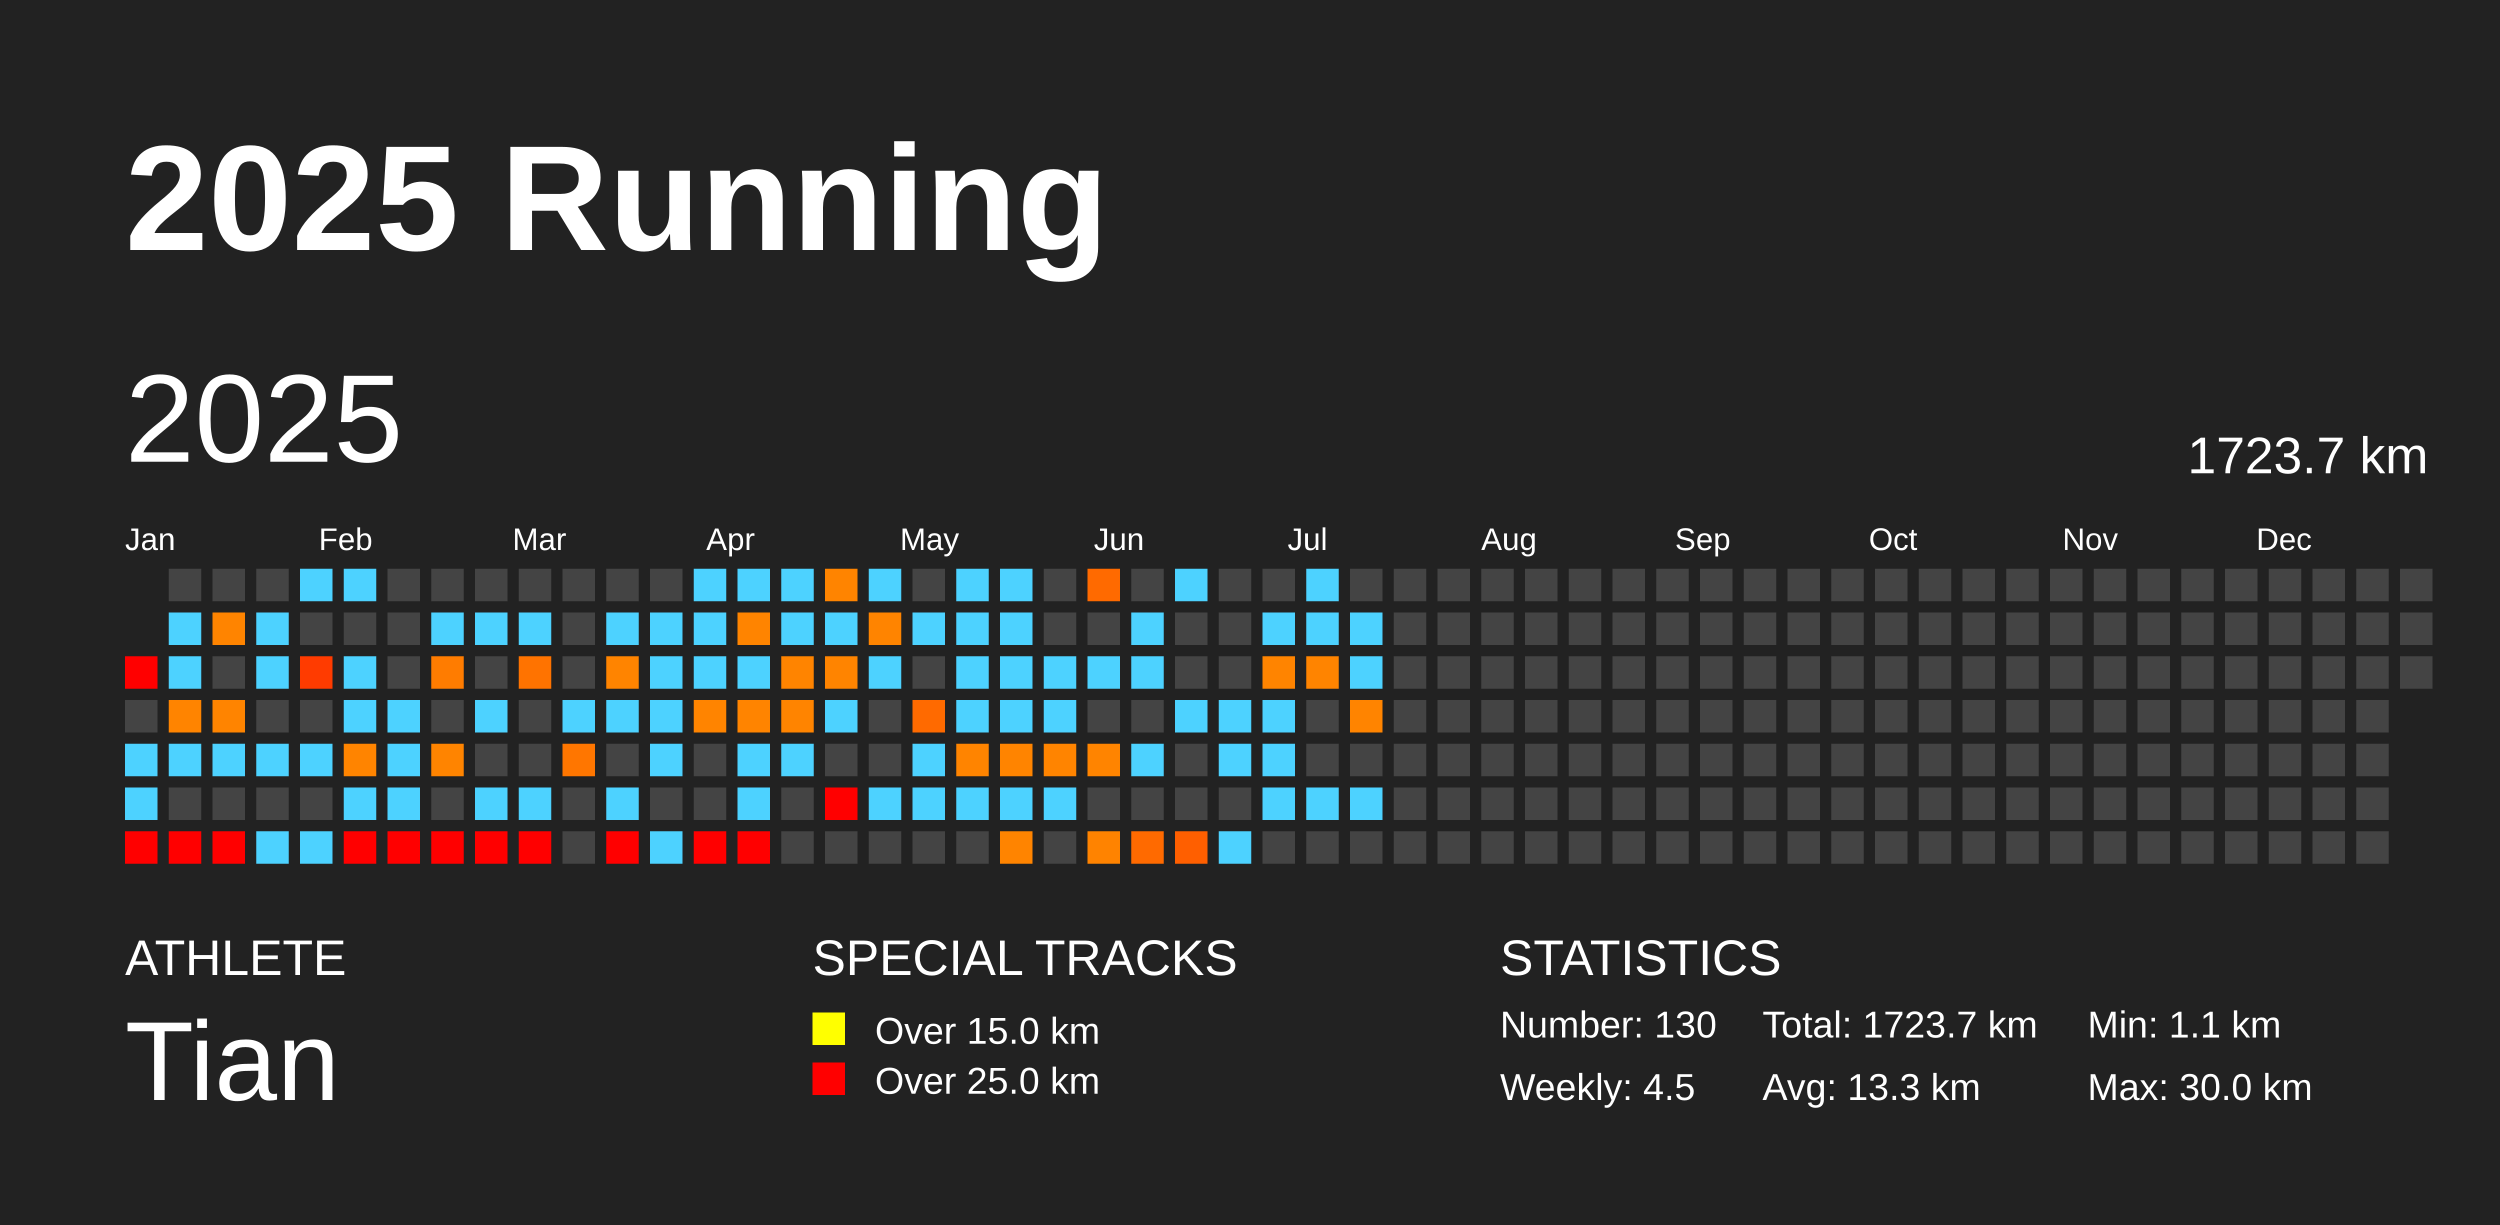
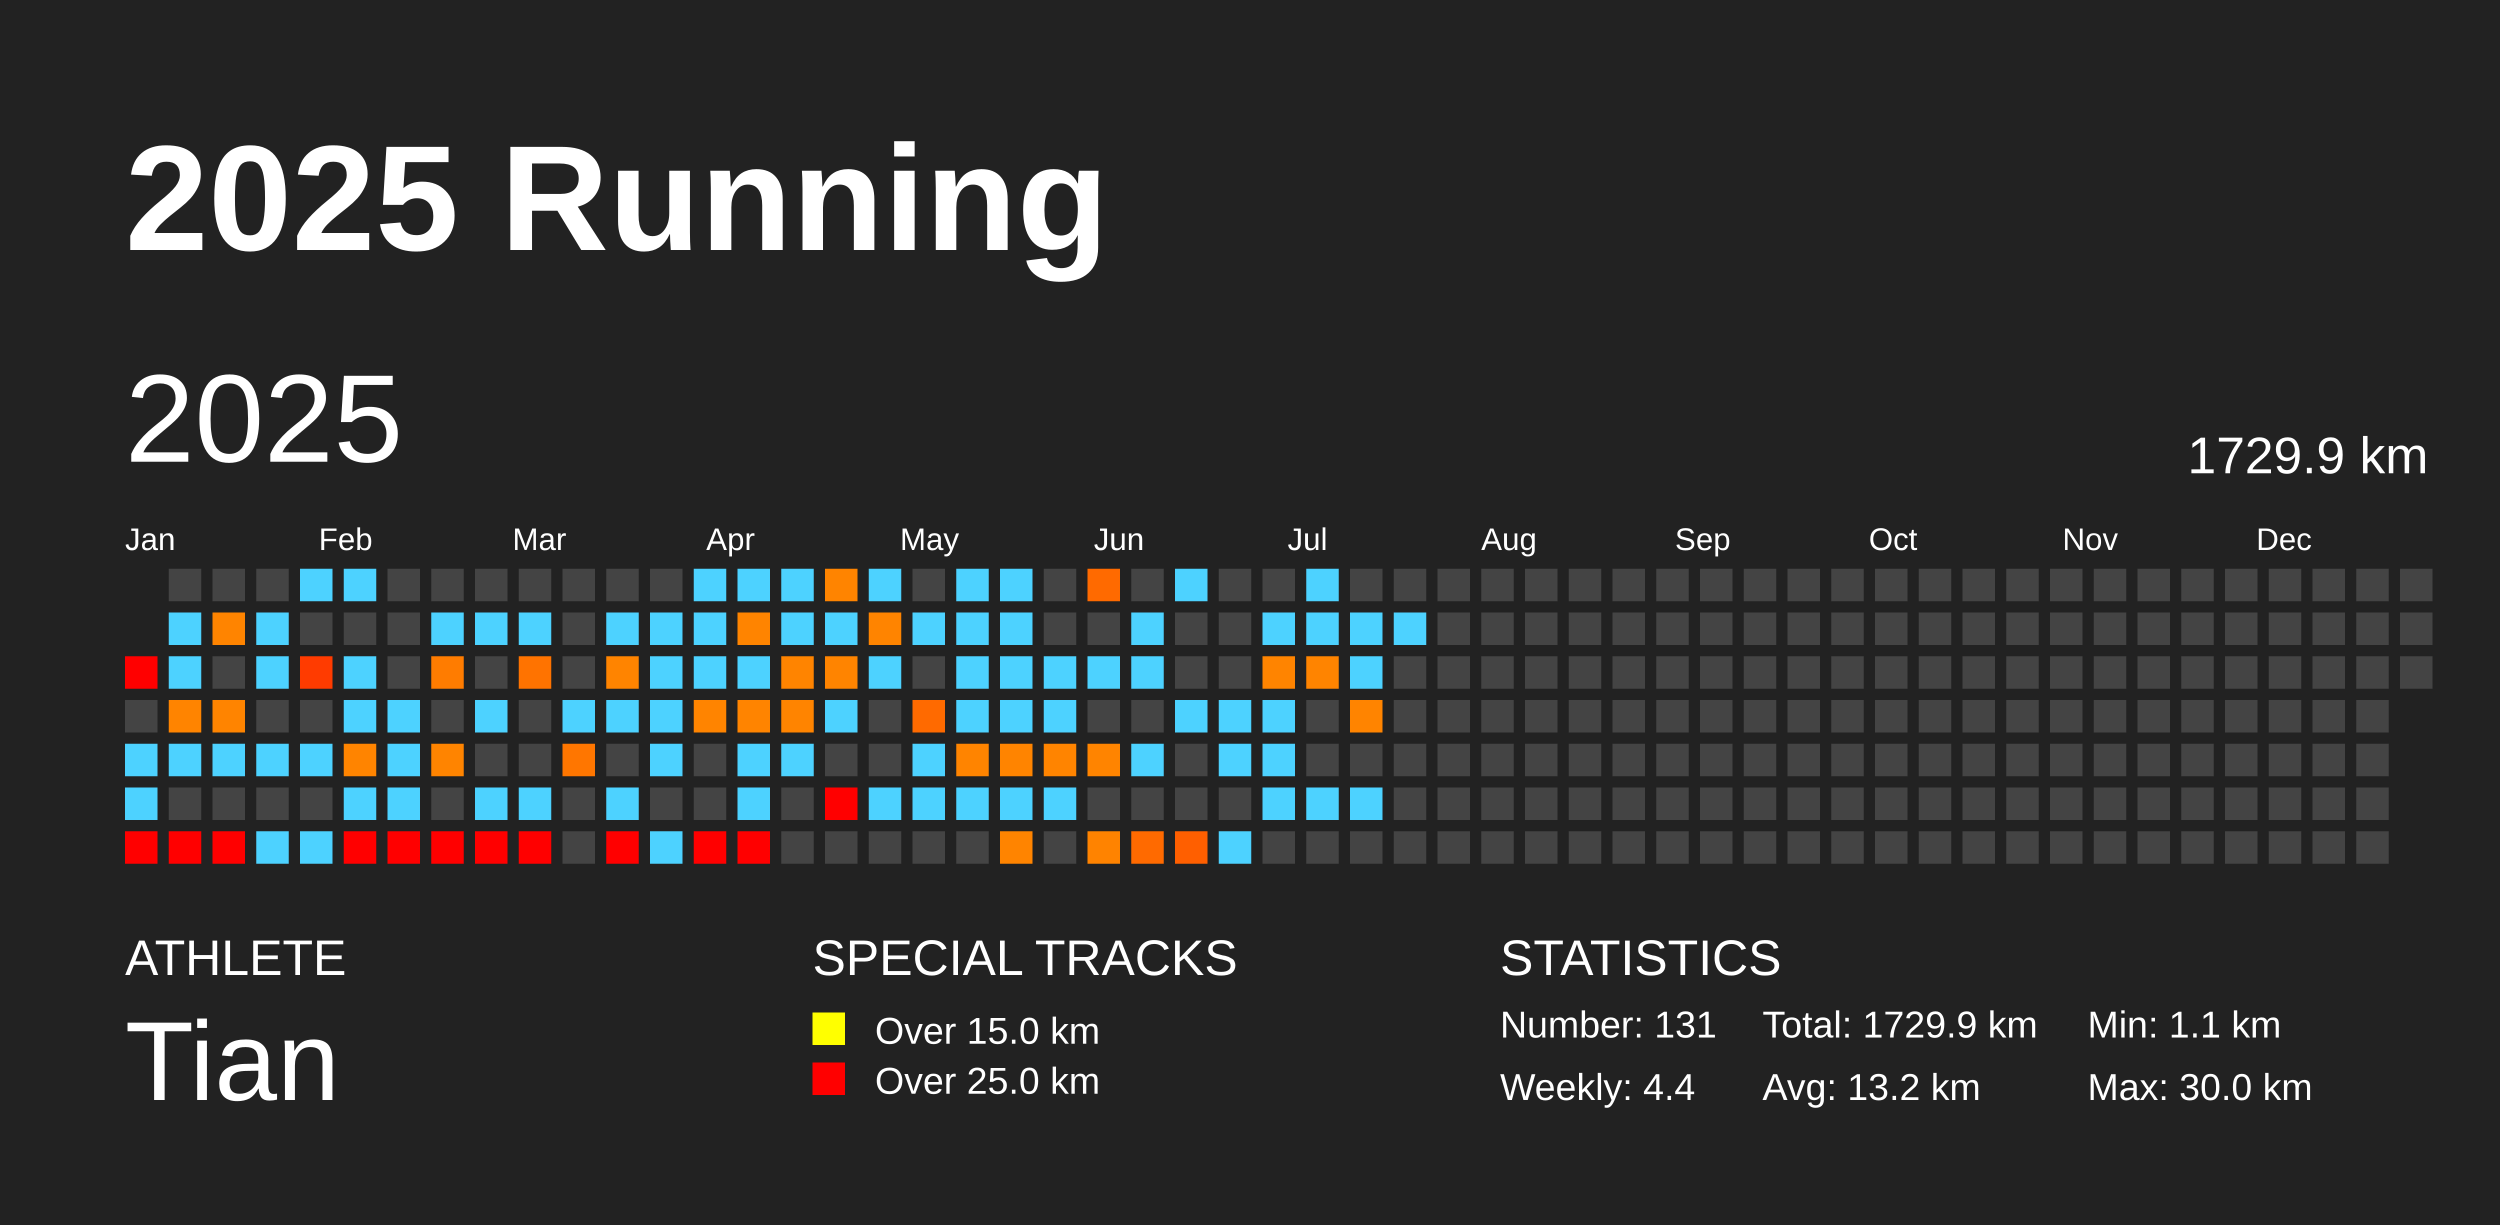
<svg xmlns="http://www.w3.org/2000/svg" baseProfile="full" height="98mm" version="1.1" viewBox="0,0,200,98" width="200mm">
  <defs />
  <rect fill="#222222" height="98" width="200" x="0" y="0" />
  <text fill="#FFFFFF" style="font-size:12px; font-family:Arial; font-weight:bold;" x="10" y="20">2025 Running</text>
  <text fill="#FFFFFF" style="font-size:4px; font-family:Arial" x="10" y="78">ATHLETE</text>
  <text fill="#FFFFFF" style="font-size:9px; font-family:Arial" x="10" y="88">Tian</text>
  <text fill="#FFFFFF" style="font-size:4px; font-family:Arial" x="65" y="78">SPECIAL TRACKS</text>
  <rect fill="yellow" height="2.6" width="2.6" x="65" y="81" />
  <text fill="#FFFFFF" style="font-size:3px; font-family:Arial" x="70" y="83.5">Over 15.0 km</text>
  <rect fill="red" height="2.6" width="2.6" x="65" y="85" />
  <text fill="#FFFFFF" style="font-size:3px; font-family:Arial" x="70" y="87.5">Over 25.0 km</text>
  <text fill="#FFFFFF" style="font-size:4px; font-family:Arial" x="120" y="78">STATISTICS</text>
-   <text fill="#FFFFFF" style="font-size:3px; font-family:Arial" x="120" y="83">Number: 130</text>
-   <text fill="#FFFFFF" style="font-size:3px; font-family:Arial" x="120" y="88">Weekly: 4.5</text>
-   <text fill="#FFFFFF" style="font-size:3px; font-family:Arial" x="141" y="83">Total: 1723.7 km</text>
-   <text fill="#FFFFFF" style="font-size:3px; font-family:Arial" x="141" y="88">Avg: 13.3 km</text>
+   <text fill="#FFFFFF" style="font-size:3px; font-family:Arial" x="120" y="83">Number: 131</text>
+   <text fill="#FFFFFF" style="font-size:3px; font-family:Arial" x="120" y="88">Weekly: 4.4</text>
+   <text fill="#FFFFFF" style="font-size:3px; font-family:Arial" x="141" y="83">Total: 1729.9 km</text>
+   <text fill="#FFFFFF" style="font-size:3px; font-family:Arial" x="141" y="88">Avg: 13.2 km</text>
  <text fill="#FFFFFF" style="font-size:3px; font-family:Arial" x="167" y="83">Min: 1.1 km</text>
  <text fill="#FFFFFF" style="font-size:3px; font-family:Arial" x="167" y="88">Max: 30.0 km</text>
  <text dominant-baseline="hanging" fill="#FFFFFF" style="font-size:10.0px; font-family:Arial;" x="10" y="30">2025</text>
-   <text dominant-baseline="hanging" fill="#FFFFFF" style="font-size:4.125px; font-family:Arial;" x="175" y="35">1723.7 km</text>
+   <text dominant-baseline="hanging" fill="#FFFFFF" style="font-size:4.125px; font-family:Arial;" x="175" y="35">1729.9 km</text>
  <text fill="#FFFFFF" style="font-size:2.5px; font-family:Arial" x="10.0" y="44">Jan</text>
  <text fill="#FFFFFF" style="font-size:2.5px; font-family:Arial" x="25.5" y="44">Feb</text>
  <text fill="#FFFFFF" style="font-size:2.5px; font-family:Arial" x="41.0" y="44">Mar</text>
  <text fill="#FFFFFF" style="font-size:2.5px; font-family:Arial" x="56.5" y="44">Apr</text>
  <text fill="#FFFFFF" style="font-size:2.5px; font-family:Arial" x="72.0" y="44">May</text>
  <text fill="#FFFFFF" style="font-size:2.5px; font-family:Arial" x="87.5" y="44">Jun</text>
  <text fill="#FFFFFF" style="font-size:2.5px; font-family:Arial" x="103.0" y="44">Jul</text>
  <text fill="#FFFFFF" style="font-size:2.5px; font-family:Arial" x="118.5" y="44">Aug</text>
  <text fill="#FFFFFF" style="font-size:2.5px; font-family:Arial" x="134.0" y="44">Sep</text>
  <text fill="#FFFFFF" style="font-size:2.5px; font-family:Arial" x="149.5" y="44">Oct</text>
  <text fill="#FFFFFF" style="font-size:2.5px; font-family:Arial" x="165.0" y="44">Nov</text>
  <text fill="#FFFFFF" style="font-size:2.5px; font-family:Arial" x="180.5" y="44">Dec</text>
  <rect fill="red" height="2.6" width="2.6" x="10.0" y="52.5" />
  <rect fill="#444444" height="2.6" width="2.6" x="10.0" y="56.0" />
  <rect fill="#4dd2ff" height="2.6" width="2.6" x="10.0" y="59.5" />
  <rect fill="#4dd2ff" height="2.6" width="2.6" x="10.0" y="63.0" />
  <rect fill="red" height="2.6" width="2.6" x="10.0" y="66.5" />
  <rect fill="#444444" height="2.6" width="2.6" x="13.5" y="45.5" />
  <rect fill="#4dd2ff" height="2.6" width="2.6" x="13.5" y="49.0" />
  <rect fill="#4dd2ff" height="2.6" width="2.6" x="13.5" y="52.5" />
  <rect fill="#ff8400" height="2.6" width="2.6" x="13.5" y="56.0" />
  <rect fill="#4dd2ff" height="2.6" width="2.6" x="13.5" y="59.5" />
  <rect fill="#444444" height="2.6" width="2.6" x="13.5" y="63.0" />
  <rect fill="red" height="2.6" width="2.6" x="13.5" y="66.5" />
  <rect fill="#444444" height="2.6" width="2.6" x="17.0" y="45.5" />
  <rect fill="#ff8400" height="2.6" width="2.6" x="17.0" y="49.0" />
  <rect fill="#444444" height="2.6" width="2.6" x="17.0" y="52.5" />
  <rect fill="#ff8400" height="2.6" width="2.6" x="17.0" y="56.0" />
  <rect fill="#4dd2ff" height="2.6" width="2.6" x="17.0" y="59.5" />
  <rect fill="#444444" height="2.6" width="2.6" x="17.0" y="63.0" />
  <rect fill="red" height="2.6" width="2.6" x="17.0" y="66.5" />
  <rect fill="#444444" height="2.6" width="2.6" x="20.5" y="45.5" />
  <rect fill="#4dd2ff" height="2.6" width="2.6" x="20.5" y="49.0" />
  <rect fill="#4dd2ff" height="2.6" width="2.6" x="20.5" y="52.5" />
  <rect fill="#444444" height="2.6" width="2.6" x="20.5" y="56.0" />
  <rect fill="#4dd2ff" height="2.6" width="2.6" x="20.5" y="59.5" />
  <rect fill="#444444" height="2.6" width="2.6" x="20.5" y="63.0" />
  <rect fill="#4dd2ff" height="2.6" width="2.6" x="20.5" y="66.5" />
  <rect fill="#4dd2ff" height="2.6" width="2.6" x="24.0" y="45.5" />
  <rect fill="#444444" height="2.6" width="2.6" x="24.0" y="49.0" />
  <rect fill="#ff3b00" height="2.6" width="2.6" x="24.0" y="52.5" />
  <rect fill="#444444" height="2.6" width="2.6" x="24.0" y="56.0" />
  <rect fill="#4dd2ff" height="2.6" width="2.6" x="24.0" y="59.5" />
  <rect fill="#444444" height="2.6" width="2.6" x="24.0" y="63.0" />
  <rect fill="#4dd2ff" height="2.6" width="2.6" x="24.0" y="66.5" />
  <rect fill="#4dd2ff" height="2.6" width="2.6" x="27.5" y="45.5" />
  <rect fill="#444444" height="2.6" width="2.6" x="27.5" y="49.0" />
  <rect fill="#4dd2ff" height="2.6" width="2.6" x="27.5" y="52.5" />
  <rect fill="#4dd2ff" height="2.6" width="2.6" x="27.5" y="56.0" />
  <rect fill="#ff8400" height="2.6" width="2.6" x="27.5" y="59.5" />
  <rect fill="#4dd2ff" height="2.6" width="2.6" x="27.5" y="63.0" />
  <rect fill="red" height="2.6" width="2.6" x="27.5" y="66.5" />
  <rect fill="#444444" height="2.6" width="2.6" x="31.0" y="45.5" />
  <rect fill="#444444" height="2.6" width="2.6" x="31.0" y="49.0" />
  <rect fill="#444444" height="2.6" width="2.6" x="31.0" y="52.5" />
  <rect fill="#4dd2ff" height="2.6" width="2.6" x="31.0" y="56.0" />
  <rect fill="#4dd2ff" height="2.6" width="2.6" x="31.0" y="59.5" />
  <rect fill="#4dd2ff" height="2.6" width="2.6" x="31.0" y="63.0" />
  <rect fill="red" height="2.6" width="2.6" x="31.0" y="66.5" />
  <rect fill="#444444" height="2.6" width="2.6" x="34.5" y="45.5" />
  <rect fill="#4dd2ff" height="2.6" width="2.6" x="34.5" y="49.0" />
  <rect fill="#ff7c00" height="2.6" width="2.6" x="34.5" y="52.5" />
  <rect fill="#444444" height="2.6" width="2.6" x="34.5" y="56.0" />
  <rect fill="#ff8400" height="2.6" width="2.6" x="34.5" y="59.5" />
  <rect fill="#444444" height="2.6" width="2.6" x="34.5" y="63.0" />
  <rect fill="red" height="2.6" width="2.6" x="34.5" y="66.5" />
  <rect fill="#444444" height="2.6" width="2.6" x="38.0" y="45.5" />
  <rect fill="#4dd2ff" height="2.6" width="2.6" x="38.0" y="49.0" />
  <rect fill="#444444" height="2.6" width="2.6" x="38.0" y="52.5" />
  <rect fill="#4dd2ff" height="2.6" width="2.6" x="38.0" y="56.0" />
  <rect fill="#444444" height="2.6" width="2.6" x="38.0" y="59.5" />
  <rect fill="#4dd2ff" height="2.6" width="2.6" x="38.0" y="63.0" />
  <rect fill="red" height="2.6" width="2.6" x="38.0" y="66.5" />
  <rect fill="#444444" height="2.6" width="2.6" x="41.5" y="45.5" />
  <rect fill="#4dd2ff" height="2.6" width="2.6" x="41.5" y="49.0" />
  <rect fill="#ff7300" height="2.6" width="2.6" x="41.5" y="52.5" />
  <rect fill="#444444" height="2.6" width="2.6" x="41.5" y="56.0" />
  <rect fill="#444444" height="2.6" width="2.6" x="41.5" y="59.5" />
  <rect fill="#4dd2ff" height="2.6" width="2.6" x="41.5" y="63.0" />
  <rect fill="red" height="2.6" width="2.6" x="41.5" y="66.5" />
  <rect fill="#444444" height="2.6" width="2.6" x="45.0" y="45.5" />
  <rect fill="#444444" height="2.6" width="2.6" x="45.0" y="49.0" />
  <rect fill="#444444" height="2.6" width="2.6" x="45.0" y="52.5" />
  <rect fill="#4dd2ff" height="2.6" width="2.6" x="45.0" y="56.0" />
  <rect fill="#ff7600" height="2.6" width="2.6" x="45.0" y="59.5" />
  <rect fill="#444444" height="2.6" width="2.6" x="45.0" y="63.0" />
  <rect fill="#444444" height="2.6" width="2.6" x="45.0" y="66.5" />
  <rect fill="#444444" height="2.6" width="2.6" x="48.5" y="45.5" />
  <rect fill="#4dd2ff" height="2.6" width="2.6" x="48.5" y="49.0" />
  <rect fill="#ff8400" height="2.6" width="2.6" x="48.5" y="52.5" />
  <rect fill="#4dd2ff" height="2.6" width="2.6" x="48.5" y="56.0" />
  <rect fill="#444444" height="2.6" width="2.6" x="48.5" y="59.5" />
  <rect fill="#4dd2ff" height="2.6" width="2.6" x="48.5" y="63.0" />
  <rect fill="red" height="2.6" width="2.6" x="48.5" y="66.5" />
  <rect fill="#444444" height="2.6" width="2.6" x="52.0" y="45.5" />
  <rect fill="#4dd2ff" height="2.6" width="2.6" x="52.0" y="49.0" />
  <rect fill="#4dd2ff" height="2.6" width="2.6" x="52.0" y="52.5" />
  <rect fill="#4dd2ff" height="2.6" width="2.6" x="52.0" y="56.0" />
  <rect fill="#4dd2ff" height="2.6" width="2.6" x="52.0" y="59.5" />
  <rect fill="#444444" height="2.6" width="2.6" x="52.0" y="63.0" />
  <rect fill="#4dd2ff" height="2.6" width="2.6" x="52.0" y="66.5" />
  <rect fill="#4dd2ff" height="2.6" width="2.6" x="55.5" y="45.5" />
  <rect fill="#4dd2ff" height="2.6" width="2.6" x="55.5" y="49.0" />
  <rect fill="#4dd2ff" height="2.6" width="2.6" x="55.5" y="52.5" />
  <rect fill="#ff8400" height="2.6" width="2.6" x="55.5" y="56.0" />
  <rect fill="#444444" height="2.6" width="2.6" x="55.5" y="59.5" />
  <rect fill="#444444" height="2.6" width="2.6" x="55.5" y="63.0" />
  <rect fill="red" height="2.6" width="2.6" x="55.5" y="66.5" />
  <rect fill="#4dd2ff" height="2.6" width="2.6" x="59.0" y="45.5" />
  <rect fill="#ff8400" height="2.6" width="2.6" x="59.0" y="49.0" />
  <rect fill="#4dd2ff" height="2.6" width="2.6" x="59.0" y="52.5" />
  <rect fill="#ff8400" height="2.6" width="2.6" x="59.0" y="56.0" />
  <rect fill="#4dd2ff" height="2.6" width="2.6" x="59.0" y="59.5" />
  <rect fill="#4dd2ff" height="2.6" width="2.6" x="59.0" y="63.0" />
  <rect fill="red" height="2.6" width="2.6" x="59.0" y="66.5" />
  <rect fill="#4dd2ff" height="2.6" width="2.6" x="62.5" y="45.5" />
  <rect fill="#4dd2ff" height="2.6" width="2.6" x="62.5" y="49.0" />
  <rect fill="#ff8400" height="2.6" width="2.6" x="62.5" y="52.5" />
  <rect fill="#ff8400" height="2.6" width="2.6" x="62.5" y="56.0" />
  <rect fill="#4dd2ff" height="2.6" width="2.6" x="62.5" y="59.5" />
  <rect fill="#444444" height="2.6" width="2.6" x="62.5" y="63.0" />
  <rect fill="#444444" height="2.6" width="2.6" x="62.5" y="66.5" />
  <rect fill="#ff8400" height="2.6" width="2.6" x="66.0" y="45.5" />
  <rect fill="#4dd2ff" height="2.6" width="2.6" x="66.0" y="49.0" />
  <rect fill="#ff8400" height="2.6" width="2.6" x="66.0" y="52.5" />
  <rect fill="#4dd2ff" height="2.6" width="2.6" x="66.0" y="56.0" />
  <rect fill="#444444" height="2.6" width="2.6" x="66.0" y="59.5" />
  <rect fill="red" height="2.6" width="2.6" x="66.0" y="63.0" />
  <rect fill="#444444" height="2.6" width="2.6" x="66.0" y="66.5" />
  <rect fill="#4dd2ff" height="2.6" width="2.6" x="69.5" y="45.5" />
  <rect fill="#ff8400" height="2.6" width="2.6" x="69.5" y="49.0" />
  <rect fill="#4dd2ff" height="2.6" width="2.6" x="69.5" y="52.5" />
  <rect fill="#444444" height="2.6" width="2.6" x="69.5" y="56.0" />
  <rect fill="#444444" height="2.6" width="2.6" x="69.5" y="59.5" />
  <rect fill="#4dd2ff" height="2.6" width="2.6" x="69.5" y="63.0" />
  <rect fill="#444444" height="2.6" width="2.6" x="69.5" y="66.5" />
  <rect fill="#444444" height="2.6" width="2.6" x="73.0" y="45.5" />
  <rect fill="#4dd2ff" height="2.6" width="2.6" x="73.0" y="49.0" />
  <rect fill="#444444" height="2.6" width="2.6" x="73.0" y="52.5" />
  <rect fill="#ff6a00" height="2.6" width="2.6" x="73.0" y="56.0" />
  <rect fill="#4dd2ff" height="2.6" width="2.6" x="73.0" y="59.5" />
  <rect fill="#4dd2ff" height="2.6" width="2.6" x="73.0" y="63.0" />
  <rect fill="#444444" height="2.6" width="2.6" x="73.0" y="66.5" />
  <rect fill="#4dd2ff" height="2.6" width="2.6" x="76.5" y="45.5" />
  <rect fill="#4dd2ff" height="2.6" width="2.6" x="76.5" y="49.0" />
  <rect fill="#4dd2ff" height="2.6" width="2.6" x="76.5" y="52.5" />
  <rect fill="#4dd2ff" height="2.6" width="2.6" x="76.5" y="56.0" />
  <rect fill="#ff8400" height="2.6" width="2.6" x="76.5" y="59.5" />
  <rect fill="#4dd2ff" height="2.6" width="2.6" x="76.5" y="63.0" />
  <rect fill="#444444" height="2.6" width="2.6" x="76.5" y="66.5" />
  <rect fill="#4dd2ff" height="2.6" width="2.6" x="80.0" y="45.5" />
  <rect fill="#4dd2ff" height="2.6" width="2.6" x="80.0" y="49.0" />
  <rect fill="#4dd2ff" height="2.6" width="2.6" x="80.0" y="52.5" />
  <rect fill="#4dd2ff" height="2.6" width="2.6" x="80.0" y="56.0" />
  <rect fill="#ff8400" height="2.6" width="2.6" x="80.0" y="59.5" />
  <rect fill="#4dd2ff" height="2.6" width="2.6" x="80.0" y="63.0" />
  <rect fill="#ff8400" height="2.6" width="2.6" x="80.0" y="66.5" />
  <rect fill="#444444" height="2.6" width="2.6" x="83.5" y="45.5" />
  <rect fill="#444444" height="2.6" width="2.6" x="83.5" y="49.0" />
  <rect fill="#4dd2ff" height="2.6" width="2.6" x="83.5" y="52.5" />
  <rect fill="#4dd2ff" height="2.6" width="2.6" x="83.5" y="56.0" />
  <rect fill="#ff8400" height="2.6" width="2.6" x="83.5" y="59.5" />
  <rect fill="#4dd2ff" height="2.6" width="2.6" x="83.5" y="63.0" />
  <rect fill="#444444" height="2.6" width="2.6" x="83.5" y="66.5" />
  <rect fill="#ff6a00" height="2.6" width="2.6" x="87.0" y="45.5" />
  <rect fill="#444444" height="2.6" width="2.6" x="87.0" y="49.0" />
  <rect fill="#4dd2ff" height="2.6" width="2.6" x="87.0" y="52.5" />
  <rect fill="#444444" height="2.6" width="2.6" x="87.0" y="56.0" />
  <rect fill="#ff8400" height="2.6" width="2.6" x="87.0" y="59.5" />
  <rect fill="#444444" height="2.6" width="2.6" x="87.0" y="63.0" />
  <rect fill="#ff8300" height="2.6" width="2.6" x="87.0" y="66.5" />
  <rect fill="#444444" height="2.6" width="2.6" x="90.5" y="45.5" />
  <rect fill="#4dd2ff" height="2.6" width="2.6" x="90.5" y="49.0" />
  <rect fill="#4dd2ff" height="2.6" width="2.6" x="90.5" y="52.5" />
  <rect fill="#444444" height="2.6" width="2.6" x="90.5" y="56.0" />
  <rect fill="#4dd2ff" height="2.6" width="2.6" x="90.5" y="59.5" />
  <rect fill="#444444" height="2.6" width="2.6" x="90.5" y="63.0" />
  <rect fill="#ff6a00" height="2.6" width="2.6" x="90.5" y="66.5" />
  <rect fill="#4dd2ff" height="2.6" width="2.6" x="94.0" y="45.5" />
  <rect fill="#444444" height="2.6" width="2.6" x="94.0" y="49.0" />
  <rect fill="#444444" height="2.6" width="2.6" x="94.0" y="52.5" />
  <rect fill="#4dd2ff" height="2.6" width="2.6" x="94.0" y="56.0" />
  <rect fill="#444444" height="2.6" width="2.6" x="94.0" y="59.5" />
  <rect fill="#444444" height="2.6" width="2.6" x="94.0" y="63.0" />
  <rect fill="#ff5f00" height="2.6" width="2.6" x="94.0" y="66.5" />
  <rect fill="#444444" height="2.6" width="2.6" x="97.5" y="45.5" />
  <rect fill="#444444" height="2.6" width="2.6" x="97.5" y="49.0" />
  <rect fill="#444444" height="2.6" width="2.6" x="97.5" y="52.5" />
  <rect fill="#4dd2ff" height="2.6" width="2.6" x="97.5" y="56.0" />
  <rect fill="#4dd2ff" height="2.6" width="2.6" x="97.5" y="59.5" />
  <rect fill="#444444" height="2.6" width="2.6" x="97.5" y="63.0" />
  <rect fill="#4dd2ff" height="2.6" width="2.6" x="97.5" y="66.5" />
  <rect fill="#444444" height="2.6" width="2.6" x="101.0" y="45.5" />
  <rect fill="#4dd2ff" height="2.6" width="2.6" x="101.0" y="49.0" />
  <rect fill="#ff8400" height="2.6" width="2.6" x="101.0" y="52.5" />
  <rect fill="#4dd2ff" height="2.6" width="2.6" x="101.0" y="56.0" />
  <rect fill="#4dd2ff" height="2.6" width="2.6" x="101.0" y="59.5" />
  <rect fill="#4dd2ff" height="2.6" width="2.6" x="101.0" y="63.0" />
  <rect fill="#444444" height="2.6" width="2.6" x="101.0" y="66.5" />
  <rect fill="#4dd2ff" height="2.6" width="2.6" x="104.5" y="45.5" />
  <rect fill="#4dd2ff" height="2.6" width="2.6" x="104.5" y="49.0" />
  <rect fill="#ff8400" height="2.6" width="2.6" x="104.5" y="52.5" />
  <rect fill="#444444" height="2.6" width="2.6" x="104.5" y="56.0" />
  <rect fill="#444444" height="2.6" width="2.6" x="104.5" y="59.5" />
  <rect fill="#4dd2ff" height="2.6" width="2.6" x="104.5" y="63.0" />
  <rect fill="#444444" height="2.6" width="2.6" x="104.5" y="66.5" />
  <rect fill="#444444" height="2.6" width="2.6" x="108.0" y="45.5" />
  <rect fill="#4dd2ff" height="2.6" width="2.6" x="108.0" y="49.0" />
  <rect fill="#4dd2ff" height="2.6" width="2.6" x="108.0" y="52.5" />
  <rect fill="#ff8400" height="2.6" width="2.6" x="108.0" y="56.0" />
  <rect fill="#444444" height="2.6" width="2.6" x="108.0" y="59.5" />
  <rect fill="#4dd2ff" height="2.6" width="2.6" x="108.0" y="63.0" />
  <rect fill="#444444" height="2.6" width="2.6" x="108.0" y="66.5" />
  <rect fill="#444444" height="2.6" width="2.6" x="111.5" y="45.5" />
-   <rect fill="#444444" height="2.6" width="2.6" x="111.5" y="49.0" />
+   <rect fill="#4dd2ff" height="2.6" width="2.6" x="111.5" y="49.0" />
  <rect fill="#444444" height="2.6" width="2.6" x="111.5" y="52.5" />
  <rect fill="#444444" height="2.6" width="2.6" x="111.5" y="56.0" />
  <rect fill="#444444" height="2.6" width="2.6" x="111.5" y="59.5" />
  <rect fill="#444444" height="2.6" width="2.6" x="111.5" y="63.0" />
  <rect fill="#444444" height="2.6" width="2.6" x="111.5" y="66.5" />
  <rect fill="#444444" height="2.6" width="2.6" x="115.0" y="45.5" />
  <rect fill="#444444" height="2.6" width="2.6" x="115.0" y="49.0" />
  <rect fill="#444444" height="2.6" width="2.6" x="115.0" y="52.5" />
  <rect fill="#444444" height="2.6" width="2.6" x="115.0" y="56.0" />
  <rect fill="#444444" height="2.6" width="2.6" x="115.0" y="59.5" />
  <rect fill="#444444" height="2.6" width="2.6" x="115.0" y="63.0" />
  <rect fill="#444444" height="2.6" width="2.6" x="115.0" y="66.5" />
  <rect fill="#444444" height="2.6" width="2.6" x="118.5" y="45.5" />
  <rect fill="#444444" height="2.6" width="2.6" x="118.5" y="49.0" />
  <rect fill="#444444" height="2.6" width="2.6" x="118.5" y="52.5" />
  <rect fill="#444444" height="2.6" width="2.6" x="118.5" y="56.0" />
  <rect fill="#444444" height="2.6" width="2.6" x="118.5" y="59.5" />
  <rect fill="#444444" height="2.6" width="2.6" x="118.5" y="63.0" />
  <rect fill="#444444" height="2.6" width="2.6" x="118.5" y="66.5" />
  <rect fill="#444444" height="2.6" width="2.6" x="122.0" y="45.5" />
  <rect fill="#444444" height="2.6" width="2.6" x="122.0" y="49.0" />
  <rect fill="#444444" height="2.6" width="2.6" x="122.0" y="52.5" />
  <rect fill="#444444" height="2.6" width="2.6" x="122.0" y="56.0" />
  <rect fill="#444444" height="2.6" width="2.6" x="122.0" y="59.5" />
  <rect fill="#444444" height="2.6" width="2.6" x="122.0" y="63.0" />
  <rect fill="#444444" height="2.6" width="2.6" x="122.0" y="66.5" />
  <rect fill="#444444" height="2.6" width="2.6" x="125.5" y="45.5" />
  <rect fill="#444444" height="2.6" width="2.6" x="125.5" y="49.0" />
  <rect fill="#444444" height="2.6" width="2.6" x="125.5" y="52.5" />
  <rect fill="#444444" height="2.6" width="2.6" x="125.5" y="56.0" />
  <rect fill="#444444" height="2.6" width="2.6" x="125.5" y="59.5" />
  <rect fill="#444444" height="2.6" width="2.6" x="125.5" y="63.0" />
  <rect fill="#444444" height="2.6" width="2.6" x="125.5" y="66.5" />
  <rect fill="#444444" height="2.6" width="2.6" x="129.0" y="45.5" />
  <rect fill="#444444" height="2.6" width="2.6" x="129.0" y="49.0" />
  <rect fill="#444444" height="2.6" width="2.6" x="129.0" y="52.5" />
  <rect fill="#444444" height="2.6" width="2.6" x="129.0" y="56.0" />
  <rect fill="#444444" height="2.6" width="2.6" x="129.0" y="59.5" />
  <rect fill="#444444" height="2.6" width="2.6" x="129.0" y="63.0" />
  <rect fill="#444444" height="2.6" width="2.6" x="129.0" y="66.5" />
  <rect fill="#444444" height="2.6" width="2.6" x="132.5" y="45.5" />
  <rect fill="#444444" height="2.6" width="2.6" x="132.5" y="49.0" />
  <rect fill="#444444" height="2.6" width="2.6" x="132.5" y="52.5" />
  <rect fill="#444444" height="2.6" width="2.6" x="132.5" y="56.0" />
  <rect fill="#444444" height="2.6" width="2.6" x="132.5" y="59.5" />
  <rect fill="#444444" height="2.6" width="2.6" x="132.5" y="63.0" />
  <rect fill="#444444" height="2.6" width="2.6" x="132.5" y="66.5" />
  <rect fill="#444444" height="2.6" width="2.6" x="136.0" y="45.5" />
  <rect fill="#444444" height="2.6" width="2.6" x="136.0" y="49.0" />
  <rect fill="#444444" height="2.6" width="2.6" x="136.0" y="52.5" />
  <rect fill="#444444" height="2.6" width="2.6" x="136.0" y="56.0" />
  <rect fill="#444444" height="2.6" width="2.6" x="136.0" y="59.5" />
  <rect fill="#444444" height="2.6" width="2.6" x="136.0" y="63.0" />
  <rect fill="#444444" height="2.6" width="2.6" x="136.0" y="66.5" />
  <rect fill="#444444" height="2.6" width="2.6" x="139.5" y="45.5" />
  <rect fill="#444444" height="2.6" width="2.6" x="139.5" y="49.0" />
  <rect fill="#444444" height="2.6" width="2.6" x="139.5" y="52.5" />
  <rect fill="#444444" height="2.6" width="2.6" x="139.5" y="56.0" />
  <rect fill="#444444" height="2.6" width="2.6" x="139.5" y="59.5" />
  <rect fill="#444444" height="2.6" width="2.6" x="139.5" y="63.0" />
  <rect fill="#444444" height="2.6" width="2.6" x="139.5" y="66.5" />
  <rect fill="#444444" height="2.6" width="2.6" x="143.0" y="45.5" />
  <rect fill="#444444" height="2.6" width="2.6" x="143.0" y="49.0" />
  <rect fill="#444444" height="2.6" width="2.6" x="143.0" y="52.5" />
  <rect fill="#444444" height="2.6" width="2.6" x="143.0" y="56.0" />
  <rect fill="#444444" height="2.6" width="2.6" x="143.0" y="59.5" />
  <rect fill="#444444" height="2.6" width="2.6" x="143.0" y="63.0" />
  <rect fill="#444444" height="2.6" width="2.6" x="143.0" y="66.5" />
  <rect fill="#444444" height="2.6" width="2.6" x="146.5" y="45.5" />
  <rect fill="#444444" height="2.6" width="2.6" x="146.5" y="49.0" />
  <rect fill="#444444" height="2.6" width="2.6" x="146.5" y="52.5" />
  <rect fill="#444444" height="2.6" width="2.6" x="146.5" y="56.0" />
  <rect fill="#444444" height="2.6" width="2.6" x="146.5" y="59.5" />
  <rect fill="#444444" height="2.6" width="2.6" x="146.5" y="63.0" />
  <rect fill="#444444" height="2.6" width="2.6" x="146.5" y="66.5" />
  <rect fill="#444444" height="2.6" width="2.6" x="150.0" y="45.5" />
  <rect fill="#444444" height="2.6" width="2.6" x="150.0" y="49.0" />
  <rect fill="#444444" height="2.6" width="2.6" x="150.0" y="52.5" />
  <rect fill="#444444" height="2.6" width="2.6" x="150.0" y="56.0" />
  <rect fill="#444444" height="2.6" width="2.6" x="150.0" y="59.5" />
  <rect fill="#444444" height="2.6" width="2.6" x="150.0" y="63.0" />
  <rect fill="#444444" height="2.6" width="2.6" x="150.0" y="66.5" />
  <rect fill="#444444" height="2.6" width="2.6" x="153.5" y="45.5" />
  <rect fill="#444444" height="2.6" width="2.6" x="153.5" y="49.0" />
  <rect fill="#444444" height="2.6" width="2.6" x="153.5" y="52.5" />
  <rect fill="#444444" height="2.6" width="2.6" x="153.5" y="56.0" />
  <rect fill="#444444" height="2.6" width="2.6" x="153.5" y="59.5" />
  <rect fill="#444444" height="2.6" width="2.6" x="153.5" y="63.0" />
  <rect fill="#444444" height="2.6" width="2.6" x="153.5" y="66.5" />
  <rect fill="#444444" height="2.6" width="2.6" x="157.0" y="45.5" />
  <rect fill="#444444" height="2.6" width="2.6" x="157.0" y="49.0" />
  <rect fill="#444444" height="2.6" width="2.6" x="157.0" y="52.5" />
  <rect fill="#444444" height="2.6" width="2.6" x="157.0" y="56.0" />
  <rect fill="#444444" height="2.6" width="2.6" x="157.0" y="59.5" />
  <rect fill="#444444" height="2.6" width="2.6" x="157.0" y="63.0" />
  <rect fill="#444444" height="2.6" width="2.6" x="157.0" y="66.5" />
  <rect fill="#444444" height="2.6" width="2.6" x="160.5" y="45.5" />
  <rect fill="#444444" height="2.6" width="2.6" x="160.5" y="49.0" />
  <rect fill="#444444" height="2.6" width="2.6" x="160.5" y="52.5" />
  <rect fill="#444444" height="2.6" width="2.6" x="160.5" y="56.0" />
  <rect fill="#444444" height="2.6" width="2.6" x="160.5" y="59.5" />
  <rect fill="#444444" height="2.6" width="2.6" x="160.5" y="63.0" />
  <rect fill="#444444" height="2.6" width="2.6" x="160.5" y="66.5" />
  <rect fill="#444444" height="2.6" width="2.6" x="164.0" y="45.5" />
  <rect fill="#444444" height="2.6" width="2.6" x="164.0" y="49.0" />
  <rect fill="#444444" height="2.6" width="2.6" x="164.0" y="52.5" />
  <rect fill="#444444" height="2.6" width="2.6" x="164.0" y="56.0" />
  <rect fill="#444444" height="2.6" width="2.6" x="164.0" y="59.5" />
  <rect fill="#444444" height="2.6" width="2.6" x="164.0" y="63.0" />
  <rect fill="#444444" height="2.6" width="2.6" x="164.0" y="66.5" />
  <rect fill="#444444" height="2.6" width="2.6" x="167.5" y="45.5" />
  <rect fill="#444444" height="2.6" width="2.6" x="167.5" y="49.0" />
  <rect fill="#444444" height="2.6" width="2.6" x="167.5" y="52.5" />
  <rect fill="#444444" height="2.6" width="2.6" x="167.5" y="56.0" />
  <rect fill="#444444" height="2.6" width="2.6" x="167.5" y="59.5" />
  <rect fill="#444444" height="2.6" width="2.6" x="167.5" y="63.0" />
  <rect fill="#444444" height="2.6" width="2.6" x="167.5" y="66.5" />
  <rect fill="#444444" height="2.6" width="2.6" x="171.0" y="45.5" />
  <rect fill="#444444" height="2.6" width="2.6" x="171.0" y="49.0" />
  <rect fill="#444444" height="2.6" width="2.6" x="171.0" y="52.5" />
  <rect fill="#444444" height="2.6" width="2.6" x="171.0" y="56.0" />
  <rect fill="#444444" height="2.6" width="2.6" x="171.0" y="59.5" />
  <rect fill="#444444" height="2.6" width="2.6" x="171.0" y="63.0" />
  <rect fill="#444444" height="2.6" width="2.6" x="171.0" y="66.5" />
  <rect fill="#444444" height="2.6" width="2.6" x="174.5" y="45.5" />
  <rect fill="#444444" height="2.6" width="2.6" x="174.5" y="49.0" />
  <rect fill="#444444" height="2.6" width="2.6" x="174.5" y="52.5" />
  <rect fill="#444444" height="2.6" width="2.6" x="174.5" y="56.0" />
  <rect fill="#444444" height="2.6" width="2.6" x="174.5" y="59.5" />
  <rect fill="#444444" height="2.6" width="2.6" x="174.5" y="63.0" />
  <rect fill="#444444" height="2.6" width="2.6" x="174.5" y="66.5" />
  <rect fill="#444444" height="2.6" width="2.6" x="178.0" y="45.5" />
  <rect fill="#444444" height="2.6" width="2.6" x="178.0" y="49.0" />
  <rect fill="#444444" height="2.6" width="2.6" x="178.0" y="52.5" />
  <rect fill="#444444" height="2.6" width="2.6" x="178.0" y="56.0" />
  <rect fill="#444444" height="2.6" width="2.6" x="178.0" y="59.5" />
  <rect fill="#444444" height="2.6" width="2.6" x="178.0" y="63.0" />
  <rect fill="#444444" height="2.6" width="2.6" x="178.0" y="66.5" />
  <rect fill="#444444" height="2.6" width="2.6" x="181.5" y="45.5" />
  <rect fill="#444444" height="2.6" width="2.6" x="181.5" y="49.0" />
  <rect fill="#444444" height="2.6" width="2.6" x="181.5" y="52.5" />
  <rect fill="#444444" height="2.6" width="2.6" x="181.5" y="56.0" />
  <rect fill="#444444" height="2.6" width="2.6" x="181.5" y="59.5" />
  <rect fill="#444444" height="2.6" width="2.6" x="181.5" y="63.0" />
  <rect fill="#444444" height="2.6" width="2.6" x="181.5" y="66.5" />
  <rect fill="#444444" height="2.6" width="2.6" x="185.0" y="45.5" />
  <rect fill="#444444" height="2.6" width="2.6" x="185.0" y="49.0" />
  <rect fill="#444444" height="2.6" width="2.6" x="185.0" y="52.5" />
  <rect fill="#444444" height="2.6" width="2.6" x="185.0" y="56.0" />
  <rect fill="#444444" height="2.6" width="2.6" x="185.0" y="59.5" />
  <rect fill="#444444" height="2.6" width="2.6" x="185.0" y="63.0" />
  <rect fill="#444444" height="2.6" width="2.6" x="185.0" y="66.5" />
  <rect fill="#444444" height="2.6" width="2.6" x="188.5" y="45.5" />
  <rect fill="#444444" height="2.6" width="2.6" x="188.5" y="49.0" />
  <rect fill="#444444" height="2.6" width="2.6" x="188.5" y="52.5" />
  <rect fill="#444444" height="2.6" width="2.6" x="188.5" y="56.0" />
  <rect fill="#444444" height="2.6" width="2.6" x="188.5" y="59.5" />
  <rect fill="#444444" height="2.6" width="2.6" x="188.5" y="63.0" />
  <rect fill="#444444" height="2.6" width="2.6" x="188.5" y="66.5" />
  <rect fill="#444444" height="2.6" width="2.6" x="192.0" y="45.5" />
  <rect fill="#444444" height="2.6" width="2.6" x="192.0" y="49.0" />
  <rect fill="#444444" height="2.6" width="2.6" x="192.0" y="52.5" />
</svg>
